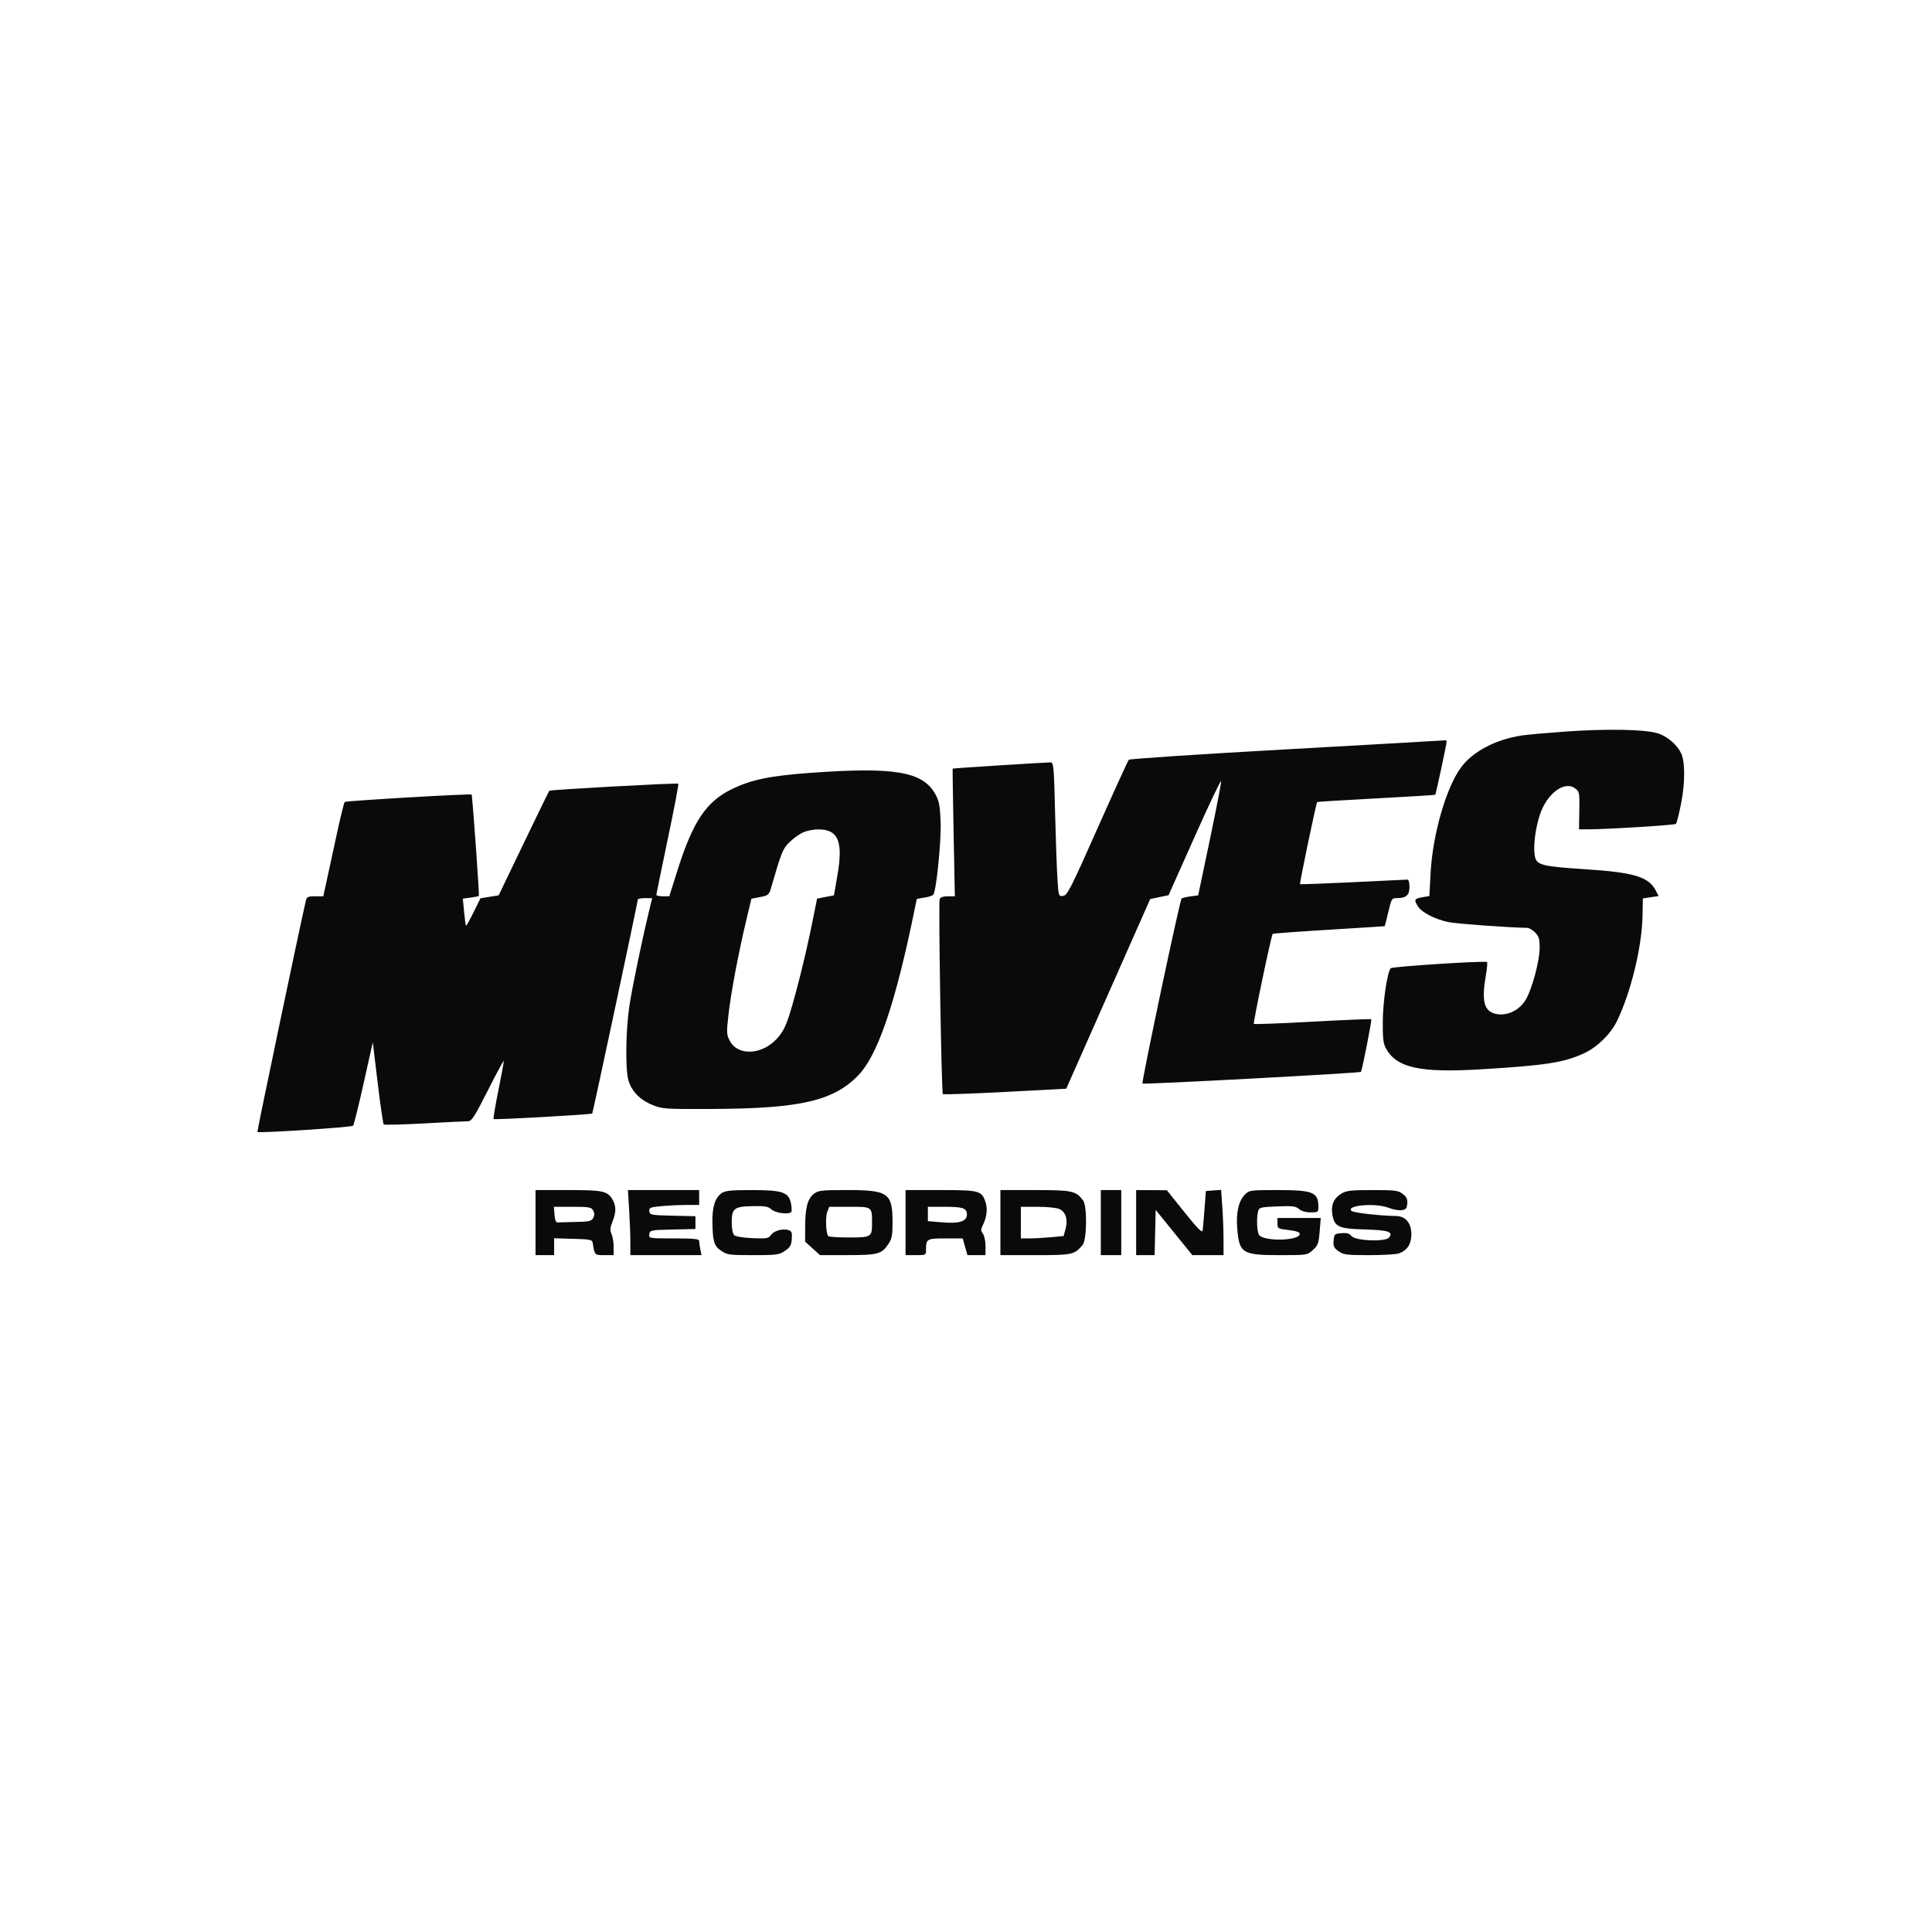
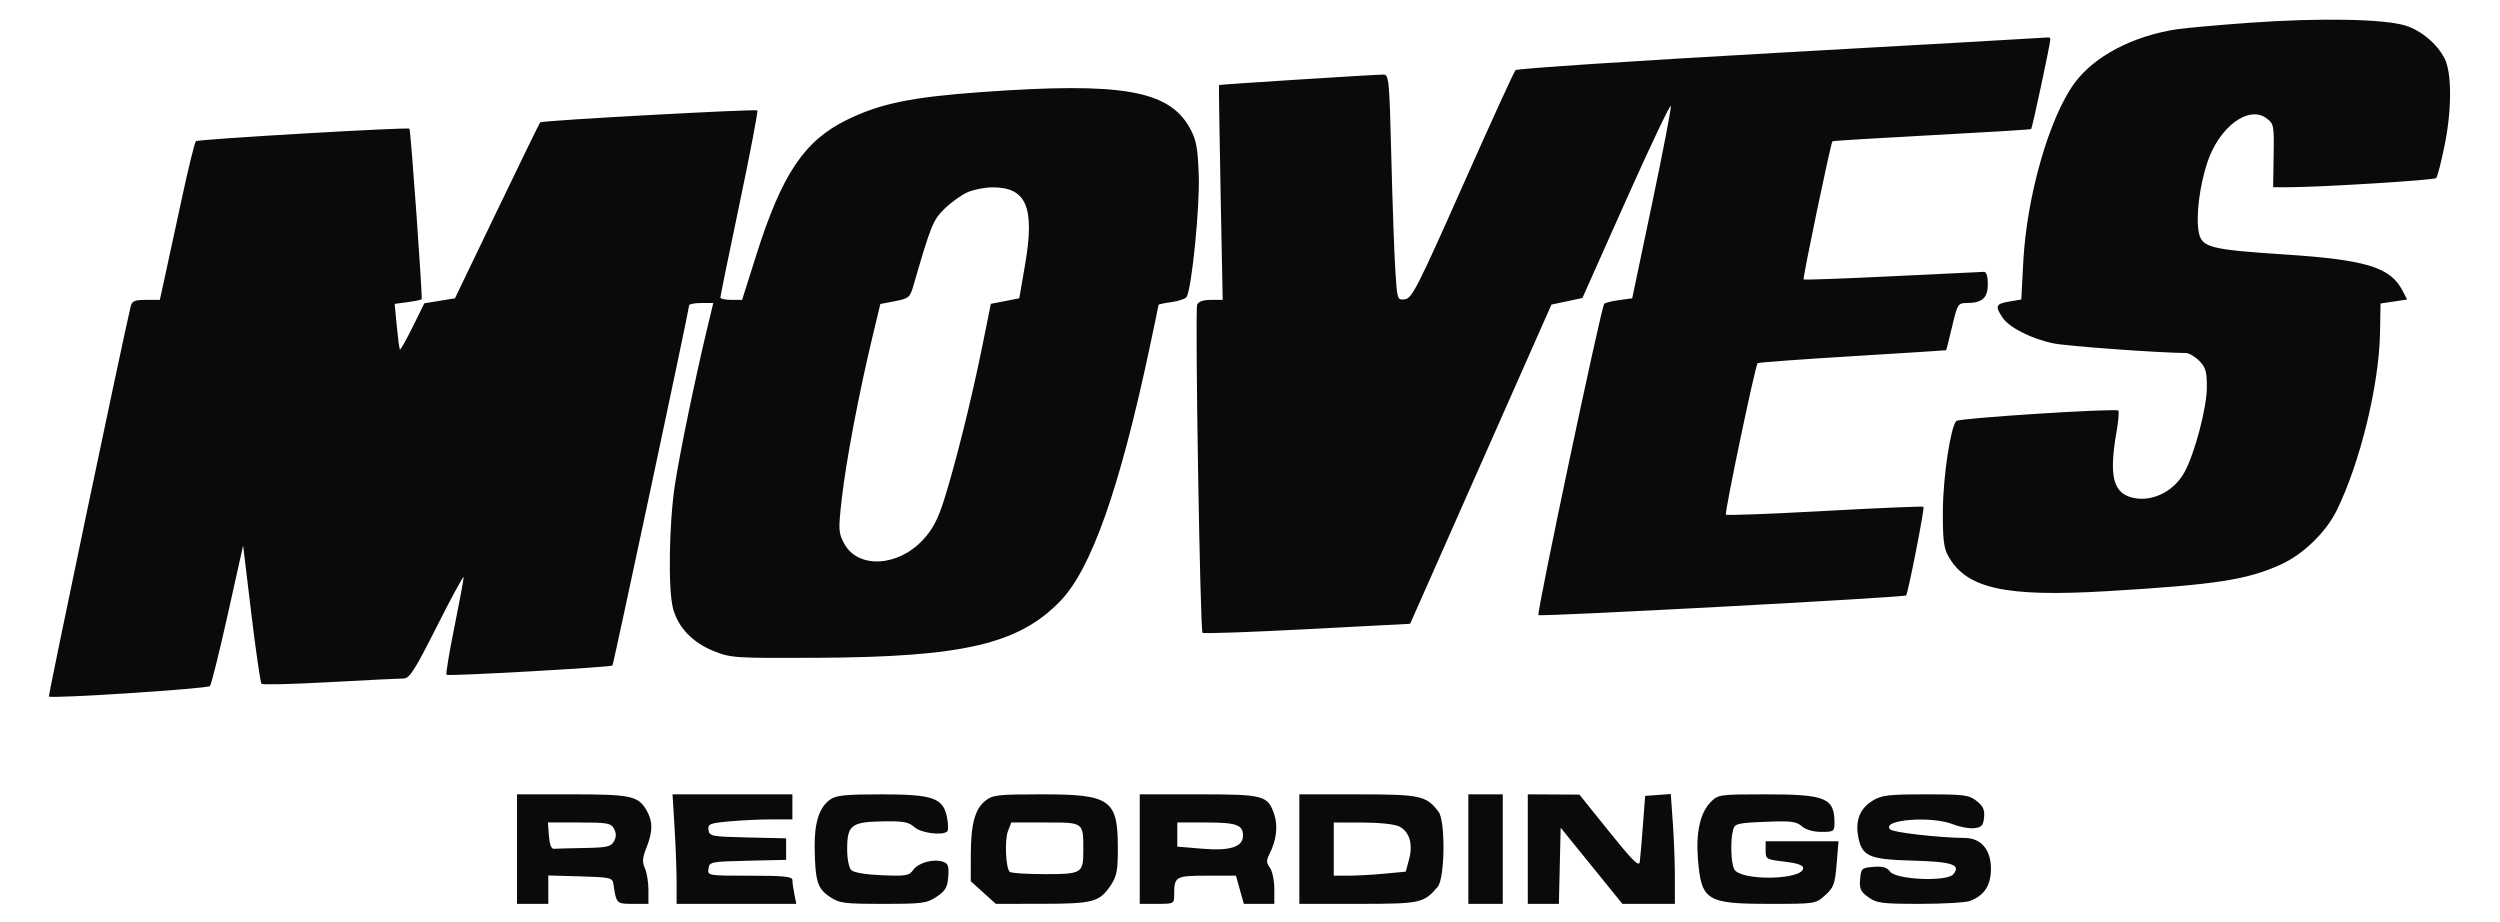
- <svg xmlns="http://www.w3.org/2000/svg" width="1039" height="1039" viewBox="0 0 1039 1039" version="1.1">
+ <svg xmlns="http://www.w3.org/2000/svg" width="100%" height="100%" viewBox="122.79 386.17 798.88 294.50" version="1.1">
  <path d="M 841.500 393.455 C 831.600 394.170, 821.250 395.094, 818.500 395.508 C 804.377 397.637, 792.014 404.126, 785.705 412.720 C 777.663 423.677, 770.442 448.811, 769.341 469.688 L 768.698 481.875 764.849 482.526 C 760.556 483.251, 760.258 483.939, 762.656 487.597 C 764.758 490.806, 771.915 494.440, 779 495.897 C 783.331 496.788, 812.060 498.883, 821.295 498.981 C 822.283 498.991, 824.195 500.105, 825.545 501.455 C 827.600 503.509, 828 504.876, 828 509.843 C 828 516.491, 824.065 531.332, 820.729 537.268 C 817.127 543.677, 809.583 547.008, 803.337 544.946 C 797.925 543.160, 796.790 537.611, 799.112 524.277 C 799.724 520.765, 799.992 517.659, 799.709 517.375 C 798.902 516.569, 748.826 519.771, 747.943 520.685 C 746.112 522.580, 743.741 538.196, 743.643 549 C 743.560 558.059, 743.898 561.165, 745.233 563.631 C 750.980 574.245, 763.393 577.032, 796.211 575.074 C 830.943 573.002, 840.883 571.471, 851.718 566.523 C 858.808 563.285, 866.063 556.245, 869.490 549.278 C 876.969 534.072, 883.030 509.227, 883.331 492.543 L 883.500 483.153 887.744 482.516 L 891.989 481.879 890.510 479.018 C 886.660 471.575, 878.900 469.190, 853 467.494 C 828.849 465.913, 826.326 465.256, 825.398 460.306 C 824.458 455.296, 825.660 445.563, 828.142 438.088 C 831.895 426.785, 841.276 419.743, 847 423.931 C 849.403 425.690, 849.494 426.152, 849.337 435.880 L 849.174 446 853.837 446.003 C 863.967 446.010, 900.545 443.755, 901.270 443.079 C 901.693 442.684, 902.968 437.667, 904.104 431.930 C 906.304 420.815, 906.244 409.275, 903.964 404.841 C 901.565 400.177, 896.535 395.939, 891.527 394.364 C 884.678 392.210, 863.947 391.833, 841.500 393.455 M 692.215 402.965 C 645.858 405.553, 607.541 408.082, 607.066 408.585 C 606.590 409.088, 599.007 425.700, 590.213 445.500 C 575.811 477.928, 573.979 481.530, 571.745 481.804 C 569.288 482.104, 569.260 482.016, 568.654 472.304 C 568.317 466.912, 567.747 450.688, 567.386 436.250 C 566.766 411.441, 566.627 410, 564.847 410 C 562.099 410, 512.530 413.154, 512.335 413.342 C 512.244 413.429, 512.469 428.913, 512.835 447.751 L 513.500 482.002 509.719 482.001 C 507.227 482, 505.735 482.528, 505.343 483.548 C 504.611 485.455, 506.283 587.616, 507.059 588.392 C 507.365 588.699, 522.418 588.174, 540.510 587.225 L 573.403 585.500 595.981 534.501 L 618.559 483.502 623.502 482.453 L 628.445 481.404 642.466 449.989 C 650.177 432.710, 656.592 419.232, 656.721 420.037 C 656.849 420.842, 654.121 435, 650.658 451.500 L 644.361 481.500 640.199 482.065 C 637.910 482.375, 635.761 482.905, 635.424 483.243 C 634.466 484.201, 613.771 582.104, 614.394 582.728 C 614.973 583.306, 731.214 577.085, 731.881 576.440 C 732.498 575.843, 737.864 548.537, 737.446 548.116 C 737.237 547.905, 723.059 548.500, 705.939 549.439 C 688.820 550.378, 674.586 550.920, 674.309 550.642 C 673.804 550.137, 683.673 502.993, 684.446 502.220 C 684.673 501.994, 698.277 500.994, 714.679 499.997 C 731.080 499, 744.574 498.143, 744.665 498.092 C 744.755 498.041, 745.625 494.625, 746.598 490.500 C 748.293 483.310, 748.485 483, 751.249 483 C 756.198 483, 758 481.390, 758 476.965 C 758 474.439, 757.546 473.014, 756.750 473.038 C 756.063 473.059, 742.900 473.691, 727.500 474.442 C 712.100 475.193, 699.339 475.652, 699.143 475.463 C 698.789 475.123, 707.811 431.856, 708.347 431.320 C 708.501 431.166, 722.773 430.289, 740.063 429.370 C 757.353 428.452, 771.657 427.573, 771.848 427.418 C 772.194 427.139, 777.964 400.193, 777.988 398.750 C 777.994 398.337, 777.663 398.058, 777.250 398.129 C 776.837 398.201, 738.572 400.376, 692.215 402.965 M 436.500 415.585 C 413.973 417.202, 404.032 419.256, 393.342 424.504 C 379.797 431.154, 372.634 441.848, 364.492 467.579 L 359.928 482 356.464 482 C 354.559 482, 352.994 481.663, 352.986 481.250 C 352.978 480.837, 355.740 467.325, 359.124 451.221 C 362.507 435.118, 365.059 421.726, 364.794 421.461 C 364.268 420.935, 295.993 424.674, 295.406 425.261 C 295.208 425.459, 288.999 438.194, 281.608 453.561 L 268.170 481.500 263.282 482.295 L 258.394 483.090 254.647 490.662 C 252.587 494.827, 250.757 498.069, 250.580 497.867 C 250.404 497.665, 249.956 494.300, 249.583 490.388 L 248.906 483.276 253.036 482.722 C 255.307 482.417, 257.327 482.006, 257.525 481.808 C 257.887 481.446, 254.047 427.714, 253.630 427.296 C 253.074 426.741, 186.008 430.659, 185.384 431.283 C 184.997 431.670, 182.962 439.976, 180.861 449.743 C 178.760 459.509, 176.326 470.762, 175.452 474.750 L 173.864 482 169.451 482 C 165.698 482, 164.959 482.336, 164.511 484.250 C 161.484 497.168, 138.151 608.484, 138.415 608.748 C 139.166 609.499, 189.147 606.247, 189.887 605.399 C 190.319 604.905, 192.879 594.600, 195.576 582.500 L 200.480 560.500 203.103 582.280 C 204.547 594.259, 206.010 604.343, 206.356 604.689 C 206.701 605.035, 216.550 604.789, 228.242 604.144 C 239.934 603.499, 250.510 602.977, 251.744 602.985 C 253.648 602.998, 255.270 600.461, 262.441 586.250 C 267.090 577.038, 270.918 569.992, 270.947 570.594 C 270.976 571.196, 269.649 578.357, 267.998 586.509 C 266.347 594.660, 265.210 601.544, 265.472 601.805 C 265.978 602.311, 317.941 599.398, 318.492 598.833 C 318.841 598.475, 343.009 485.003, 343.003 483.750 C 343.002 483.337, 344.738 483, 346.862 483 L 350.725 483 348.859 490.750 C 344.993 506.810, 340.019 530.872, 338.470 541 C 336.551 553.553, 336.245 574.823, 337.898 580.763 C 339.567 586.762, 344.115 591.495, 350.810 594.201 C 356.291 596.415, 357.494 596.495, 383.500 596.375 C 430.606 596.156, 448.368 592.013, 461.713 578.131 C 471.499 567.953, 480.544 542.348, 489.968 498.151 C 491.635 490.330, 493 483.780, 493 483.597 C 493 483.413, 494.865 483.013, 497.144 482.707 C 499.423 482.402, 501.598 481.650, 501.977 481.038 C 503.624 478.373, 506.243 452.011, 505.856 442 C 505.514 433.167, 505.057 430.792, 502.975 427.039 C 496.286 414.980, 481.186 412.379, 436.500 415.585 M 432 447.590 C 430.075 448.422, 426.792 450.765, 424.705 452.797 C 420.932 456.473, 420.334 457.942, 414.660 477.500 C 413.583 481.215, 413.165 481.565, 408.799 482.408 L 404.099 483.317 401.445 494.408 C 397.197 512.163, 393.133 533.639, 391.807 545.339 C 390.654 555.515, 390.699 556.401, 392.540 559.839 C 396.901 567.983, 409.723 567.363, 417.784 558.618 C 420.836 555.308, 422.503 552.134, 424.488 545.856 C 428.128 534.344, 433.277 513.657, 436.619 497.111 L 439.418 483.257 443.959 482.379 L 448.500 481.500 450.376 470.600 C 453.520 452.329, 450.768 445.939, 439.800 446.039 C 437.435 446.061, 433.925 446.759, 432 447.590 M 288 657.500 L 288 675 293 675 L 298 675 298 670.465 L 298 665.930 308.238 666.215 C 317.597 666.476, 318.502 666.672, 318.777 668.500 C 319.755 675.002, 319.753 675, 325.019 675 L 330 675 330 670.547 C 330 668.098, 329.490 664.975, 328.867 663.608 C 327.971 661.642, 328.076 660.267, 329.367 657.040 C 331.442 651.856, 331.433 648.541, 329.335 644.990 C 326.684 640.502, 324.281 640, 305.453 640 L 288 640 288 657.500 M 338.348 650.656 C 338.707 656.516, 339 664.391, 339 668.156 L 339 675 358.125 675 L 377.250 675 376.625 671.875 C 376.281 670.156, 376 668.131, 376 667.375 C 376 666.276, 373.277 666, 362.430 666 C 348.930 666, 348.863 665.988, 349.180 663.750 C 349.489 661.574, 349.905 661.491, 361.750 661.219 L 374 660.938 374 657.500 L 374 654.062 361.750 653.781 C 350.171 653.515, 349.484 653.385, 349.200 651.399 C 348.928 649.492, 349.528 649.239, 355.700 648.656 C 359.440 648.303, 365.538 648.011, 369.250 648.007 L 376 648 376 644 L 376 640 356.848 640 L 337.696 640 338.348 650.656 M 388.117 641.631 C 384.575 644.112, 382.986 649.067, 383.118 657.218 C 383.290 667.754, 384.011 670.091, 387.901 672.712 C 391.028 674.819, 392.377 675, 405 675 C 417.611 675, 418.975 674.818, 422.102 672.717 C 424.916 670.827, 425.552 669.724, 425.803 666.302 C 426.057 662.851, 425.764 662.060, 424.031 661.510 C 420.952 660.533, 416.198 661.879, 414.583 664.185 C 413.308 666.005, 412.293 666.176, 404.631 665.856 C 399.403 665.638, 395.596 664.997, 394.800 664.200 C 394.054 663.454, 393.500 660.594, 393.500 657.486 C 393.500 649.857, 394.820 648.822, 404.784 648.643 C 411.476 648.523, 413.142 648.823, 414.972 650.477 C 417.078 652.380, 424.057 653.276, 425.504 651.829 C 425.848 651.486, 425.817 649.542, 425.436 647.509 C 424.244 641.155, 421.041 640.008, 404.473 640.004 C 393.118 640.001, 390.001 640.311, 388.117 641.631 M 437.669 642.045 C 434.304 644.693, 433.012 649.563, 433.006 659.634 L 433 667.767 437.003 671.384 L 441.006 675 455.753 674.985 C 472.104 674.969, 474.122 674.427, 477.720 669.088 C 479.644 666.233, 480 664.392, 480 657.302 C 480 641.633, 477.705 640, 455.685 640 C 441.670 640, 440.034 640.186, 437.669 642.045 M 487 657.500 L 487 675 492.500 675 C 497.910 675, 498 674.952, 498 672.082 C 498 666.234, 498.404 666, 508.477 666 L 517.740 666 519 670.500 L 520.260 675 525.130 675 L 530 675 530 670.191 C 530 667.546, 529.367 664.517, 528.594 663.460 C 527.431 661.868, 527.410 661.102, 528.474 659.018 C 530.656 654.743, 531.214 650.178, 530.002 646.507 C 527.965 640.333, 526.726 640, 505.777 640 L 487 640 487 657.500 M 538 657.500 L 538 675 556.777 675 C 576.796 675, 577.770 674.790, 582.217 669.531 C 584.518 666.808, 584.722 648.538, 582.484 645.580 C 578.575 640.414, 576.726 640.014, 556.750 640.007 L 538 640 538 657.500 M 592 657.500 L 592 675 597.500 675 L 603 675 603 657.500 L 603 640 597.500 640 L 592 640 592 657.500 M 611 657.500 L 611 675 615.969 675 L 620.938 675 621.219 662.831 L 621.500 650.662 631.366 662.831 L 641.232 675 649.616 675 L 658 675 658 666.654 C 658 662.063, 657.706 654.166, 657.347 649.104 L 656.693 639.900 652.597 640.200 L 648.500 640.500 647.781 650 C 647.386 655.225, 646.936 660.455, 646.781 661.622 C 646.562 663.277, 644.410 661.141, 637 651.914 L 627.500 640.085 619.250 640.042 L 611 640 611 657.500 M 669.524 642.385 C 666.096 645.813, 664.659 652.192, 665.375 660.800 C 666.474 674.005, 668.090 675, 688.435 675 C 702.881 675, 702.987 674.983, 706.029 672.250 C 708.753 669.803, 709.156 668.702, 709.690 662.250 L 710.290 655 698.645 655 L 687 655 687 657.902 C 687 660.704, 687.205 660.827, 693 661.500 C 697.059 661.971, 699 662.637, 699 663.560 C 699 667.409, 679.012 667.760, 676.971 663.946 C 675.904 661.952, 675.695 654.739, 676.606 651.343 C 677.138 649.361, 677.964 649.154, 686.842 648.787 C 695.093 648.445, 696.801 648.650, 698.564 650.194 C 699.851 651.319, 702.207 652, 704.814 652 C 708.772 652, 709 651.841, 709 649.082 C 709 641.154, 706.204 640, 687.004 640 C 672.430 640, 671.827 640.082, 669.524 642.385 M 721.225 642.004 C 717.265 644.418, 715.681 648.151, 716.516 653.096 C 717.644 659.772, 719.824 660.796, 733.703 661.171 C 746.669 661.521, 749.521 662.463, 746.959 665.550 C 744.927 667.997, 728.665 667.295, 726.752 664.677 C 725.765 663.326, 724.396 662.938, 721.460 663.177 C 717.696 663.484, 717.485 663.681, 717.196 667.143 C 716.940 670.214, 717.357 671.118, 719.850 672.893 C 722.508 674.786, 724.184 675, 736.339 675 C 743.781 675, 750.981 674.578, 752.339 674.061 C 756.881 672.334, 759 669.059, 759 663.766 C 759 657.741, 755.895 654.027, 750.795 653.951 C 741.937 653.821, 727.800 652.200, 726.800 651.200 C 723.716 648.116, 739.965 646.802, 746.895 649.575 C 749.059 650.441, 752.106 651.003, 753.665 650.825 C 756.026 650.554, 756.551 649.976, 756.805 647.366 C 757.040 644.944, 756.497 643.750, 754.420 642.116 C 751.980 640.196, 750.467 640, 738.115 640.004 C 726.272 640.007, 724.074 640.267, 721.225 642.004 M 298.193 653.250 C 298.384 655.890, 298.973 657.462, 299.750 657.400 C 300.438 657.345, 304.809 657.232, 309.465 657.150 C 316.819 657.020, 318.070 656.738, 319 655 C 319.760 653.579, 319.760 652.421, 319 651 C 318.039 649.204, 316.906 649, 307.907 649 L 297.885 649 298.193 653.250 M 444.887 651.750 C 443.785 654.601, 444.162 663.495, 445.439 664.772 C 445.839 665.172, 450.871 665.500, 456.620 665.500 C 468.516 665.500, 468.968 665.225, 468.971 658 C 468.974 648.828, 469.206 649, 456.859 649 L 445.950 649 444.887 651.750 M 499 652.856 L 499 656.712 507.124 657.390 C 515.922 658.124, 520 656.789, 520 653.177 C 520 649.758, 517.877 649, 508.300 649 L 499 649 499 652.856 M 549 657.500 L 549 666 553.750 665.993 C 556.362 665.989, 561.538 665.699, 565.250 665.348 L 572.001 664.711 573.059 660.781 C 574.375 655.895, 573.193 651.934, 569.921 650.265 C 568.524 649.552, 563.588 649.023, 558.250 649.015 L 549 649 549 657.500" stroke="none" fill="#0a0a0a" fill-rule="evenodd" />
</svg>
